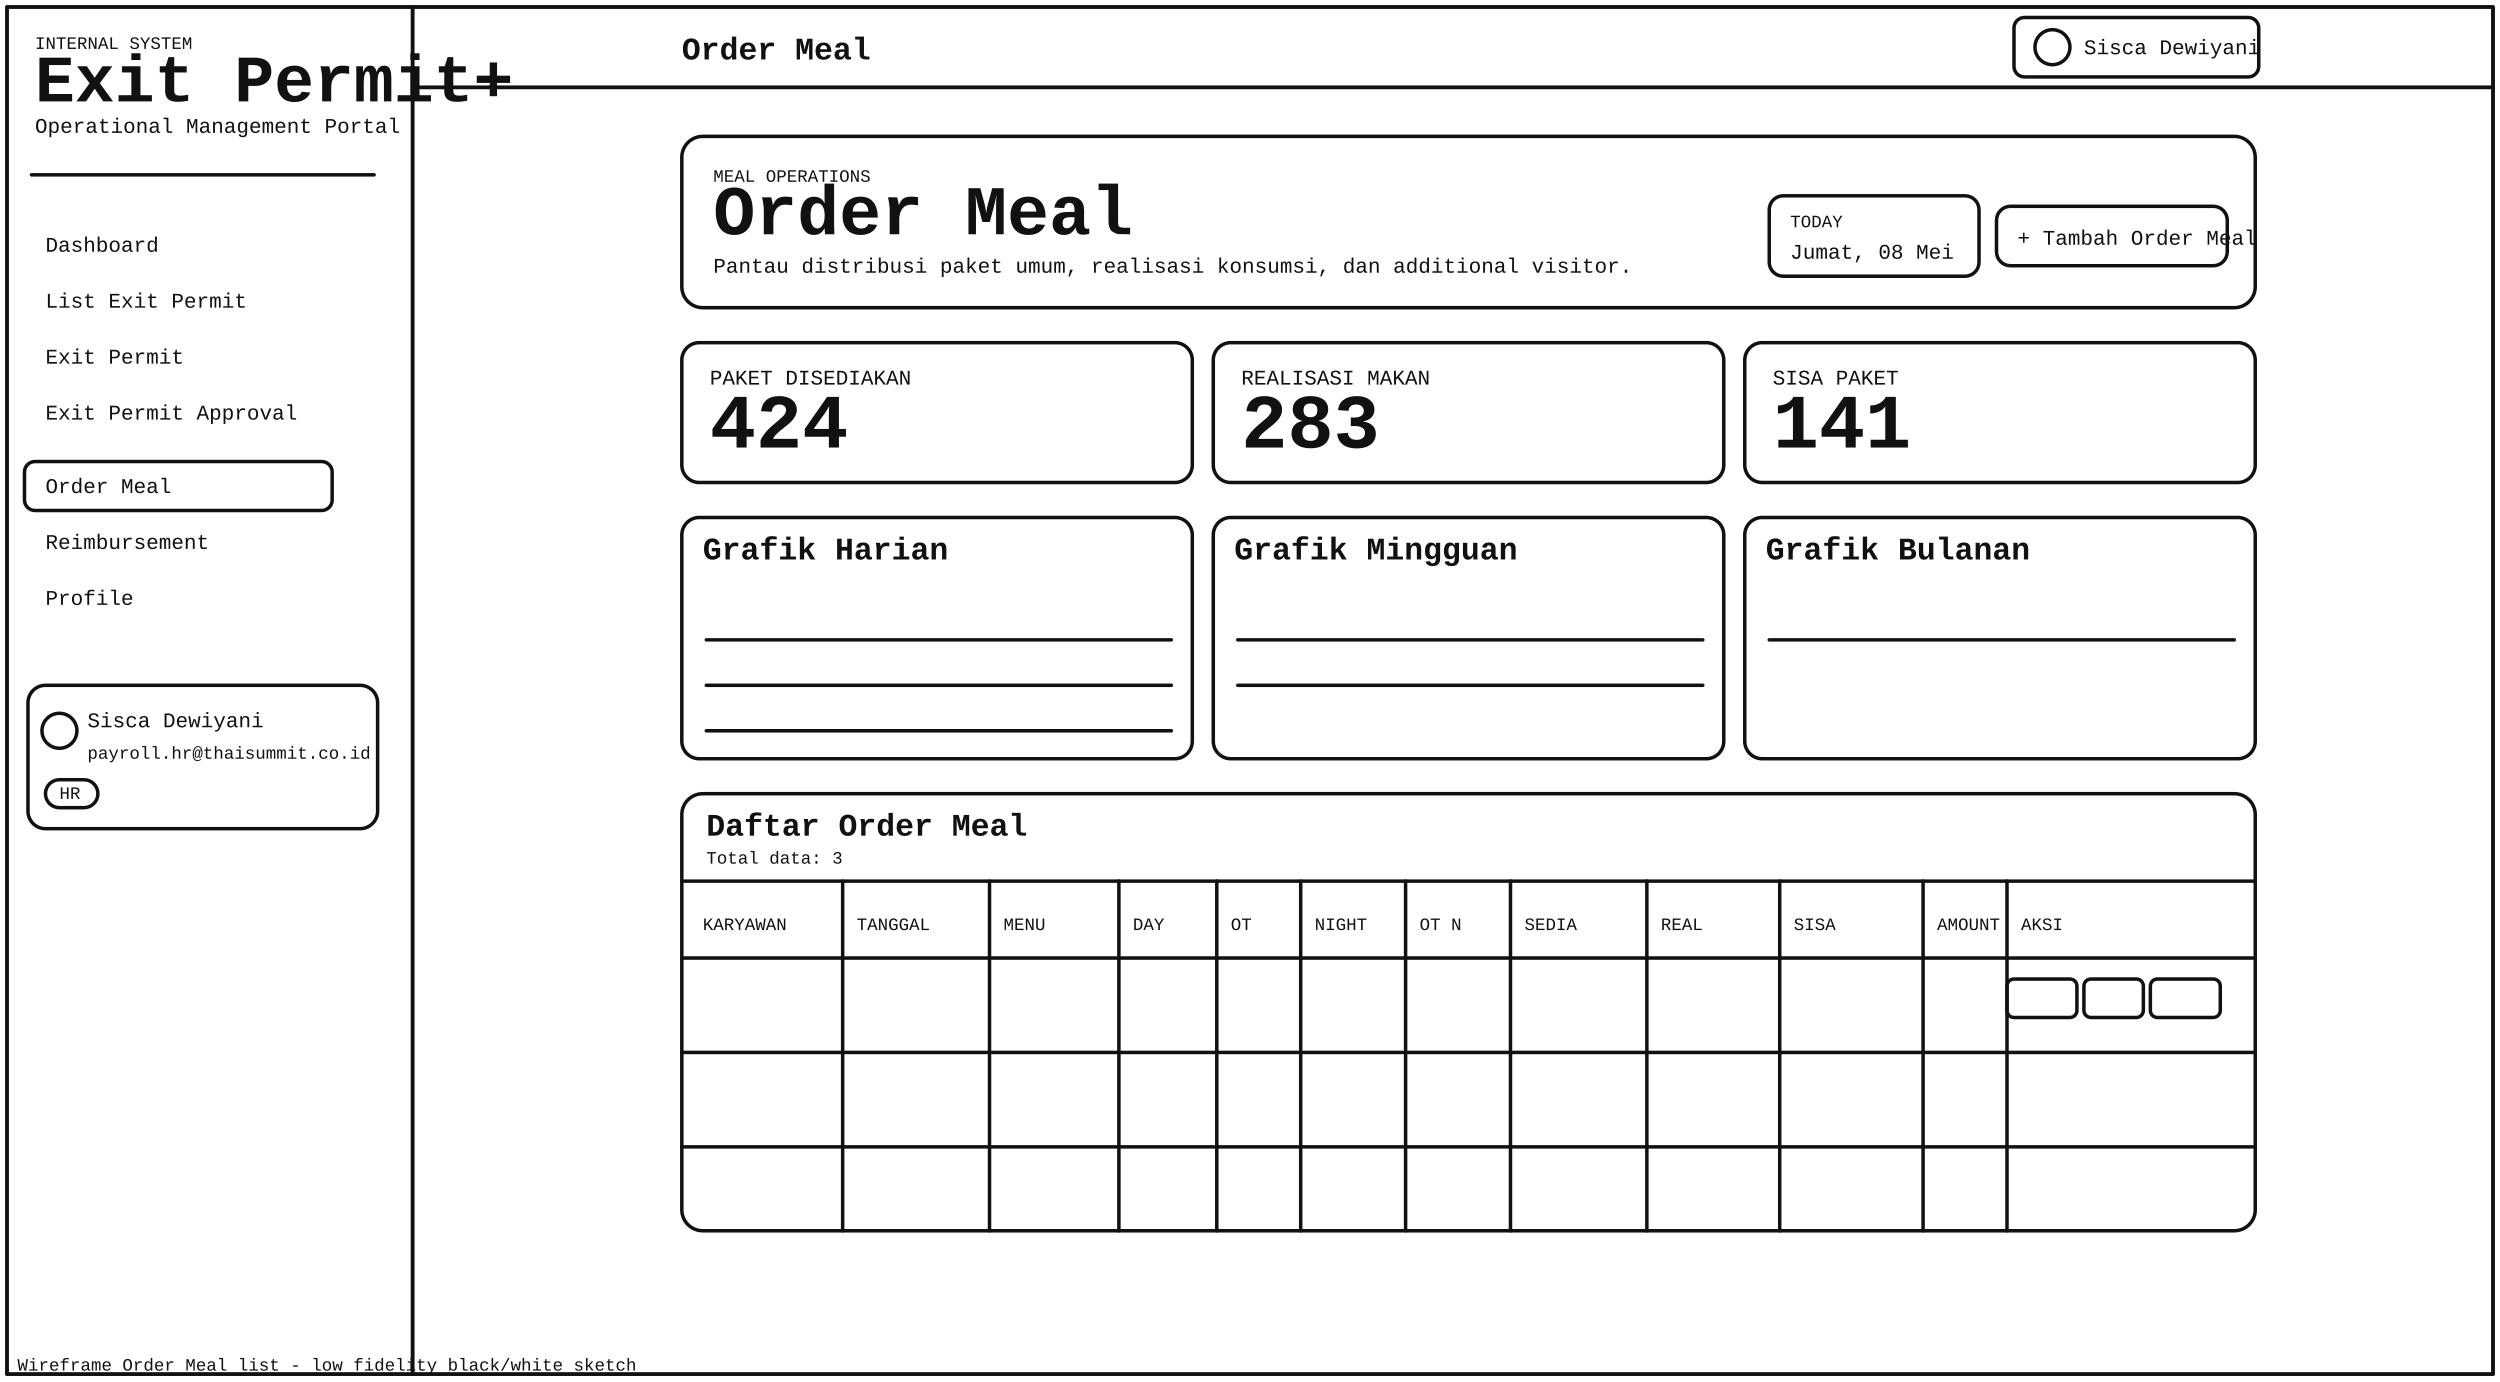
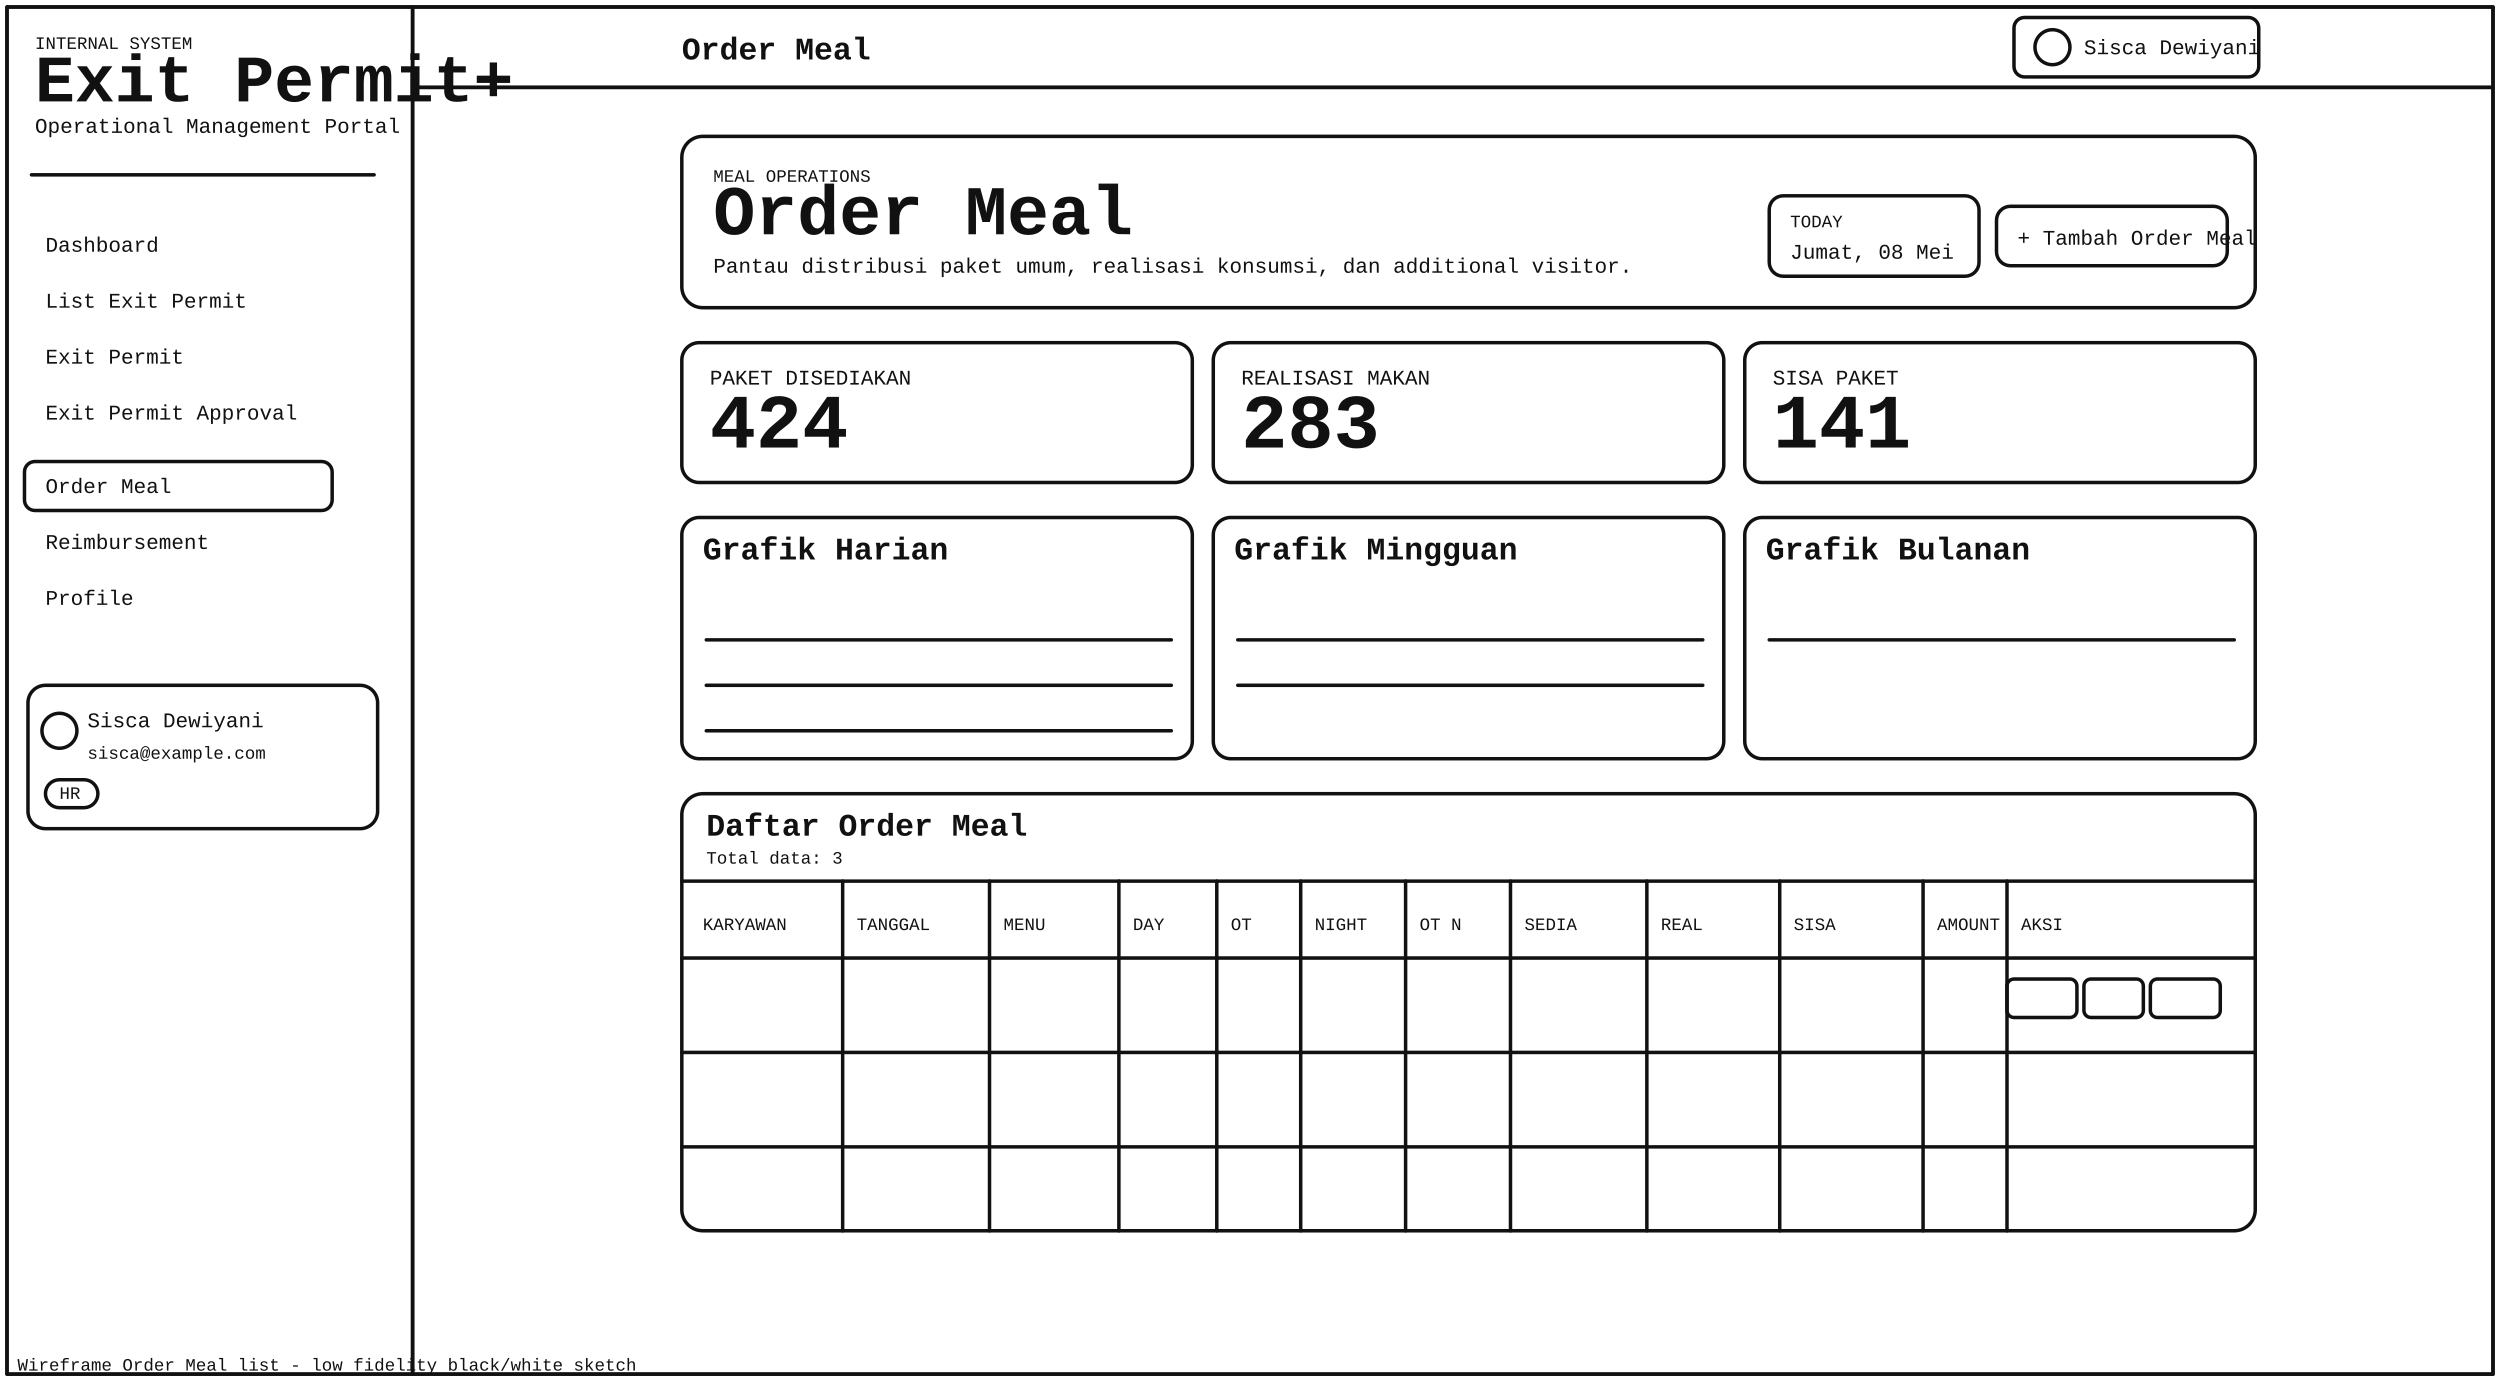
<svg xmlns="http://www.w3.org/2000/svg" width="1430" height="790" viewBox="0 0 1430 790" fill="none">
  <defs>
    <style>
      .l { stroke:#111; stroke-width:2; fill:none; stroke-linecap:round; stroke-linejoin:round; }
      .t { font-family:"Courier New", monospace; font-size:12px; fill:#111; }
      .th { font-family:"Courier New", monospace; font-size:18px; font-weight:700; fill:#111; }
      .ts { font-family:"Courier New", monospace; font-size:10px; fill:#111; }
    </style>
  </defs>
  <rect x="4" y="4" width="1422" height="782" class="l" />
  <rect x="4" y="4" width="232" height="782" class="l" />
  <text x="20" y="28" class="ts">INTERNAL SYSTEM</text>
  <text x="20" y="58" class="th" style="font-size:38px;">Exit Permit+</text>
  <text x="20" y="76" class="t">Operational Management Portal</text>
  <line x1="18" y1="100" x2="214" y2="100" class="l" />
  <text x="26" y="144" class="t">Dashboard</text>
  <text x="26" y="176" class="t">List Exit Permit</text>
  <text x="26" y="208" class="t">Exit Permit</text>
  <text x="26" y="240" class="t">Exit Permit Approval</text>
  <rect x="14" y="264" width="176" height="28" rx="6" class="l" />
  <text x="26" y="282" class="t">Order Meal</text>
  <text x="26" y="314" class="t">Reimbursement</text>
  <text x="26" y="346" class="t">Profile</text>
  <rect x="16" y="392" width="200" height="82" rx="10" class="l" />
  <circle cx="34" cy="418" r="10" class="l" />
  <text x="50" y="416" class="t">Sisca Dewiyani</text>
-   <text x="50" y="434" class="ts">payroll.hr@thaisummit.co.id</text>
+   <text x="50" y="434" class="ts">sisca@example.com</text>
  <rect x="26" y="446" width="30" height="16" rx="8" class="l" />
  <text x="34" y="457" class="ts">HR</text>
  <rect x="236" y="4" width="1190" height="46" class="l" />
  <text x="390" y="34" class="th">Order Meal</text>
  <rect x="1152" y="10" width="140" height="34" rx="6" class="l" />
  <circle cx="1174" cy="27" r="10" class="l" />
  <text x="1192" y="31" class="t">Sisca Dewiyani</text>
  <rect x="236" y="50" width="1190" height="736" class="l" />
  <rect x="390" y="78" width="900" height="98" rx="12" class="l" />
  <text x="408" y="104" class="ts">MEAL OPERATIONS</text>
  <text x="408" y="134" class="th" style="font-size:40px;">Order Meal</text>
  <text x="408" y="156" class="t">Pantau distribusi paket umum, realisasi konsumsi, dan additional visitor.</text>
  <rect x="1012" y="112" width="120" height="46" rx="8" class="l" />
  <text x="1024" y="130" class="ts">TODAY</text>
  <text x="1024" y="148" class="t">Jumat, 08 Mei</text>
  <rect x="1142" y="118" width="132" height="34" rx="8" class="l" />
  <text x="1154" y="140" class="t">+ Tambah Order Meal</text>
  <rect x="390" y="196" width="292" height="80" rx="10" class="l" />
  <rect x="694" y="196" width="292" height="80" rx="10" class="l" />
  <rect x="998" y="196" width="292" height="80" rx="10" class="l" />
  <text x="406" y="220" class="t">PAKET DISEDIAKAN</text>
  <text x="406" y="256" class="th" style="font-size:44px;">424</text>
  <text x="710" y="220" class="t">REALISASI MAKAN</text>
  <text x="710" y="256" class="th" style="font-size:44px;">283</text>
  <text x="1014" y="220" class="t">SISA PAKET</text>
  <text x="1014" y="256" class="th" style="font-size:44px;">141</text>
  <rect x="390" y="296" width="292" height="138" rx="10" class="l" />
  <rect x="694" y="296" width="292" height="138" rx="10" class="l" />
  <rect x="998" y="296" width="292" height="138" rx="10" class="l" />
  <text x="402" y="320" class="th">Grafik Harian</text>
  <text x="706" y="320" class="th">Grafik Mingguan</text>
  <text x="1010" y="320" class="th">Grafik Bulanan</text>
  <line x1="404" y1="366" x2="670" y2="366" class="l" />
  <line x1="404" y1="392" x2="670" y2="392" class="l" />
  <line x1="404" y1="418" x2="670" y2="418" class="l" />
  <line x1="708" y1="366" x2="974" y2="366" class="l" />
  <line x1="708" y1="392" x2="974" y2="392" class="l" />
  <line x1="1012" y1="366" x2="1278" y2="366" class="l" />
  <rect x="390" y="454" width="900" height="250" rx="12" class="l" />
  <text x="404" y="478" class="th">Daftar Order Meal</text>
  <text x="404" y="494" class="ts">Total data: 3</text>
  <line x1="390" y1="504" x2="1290" y2="504" class="l" />
  <line x1="390" y1="548" x2="1290" y2="548" class="l" />
  <line x1="390" y1="602" x2="1290" y2="602" class="l" />
  <line x1="390" y1="656" x2="1290" y2="656" class="l" />
  <line x1="482" y1="504" x2="482" y2="704" class="l" />
  <line x1="566" y1="504" x2="566" y2="704" class="l" />
  <line x1="640" y1="504" x2="640" y2="704" class="l" />
  <line x1="696" y1="504" x2="696" y2="704" class="l" />
  <line x1="744" y1="504" x2="744" y2="704" class="l" />
  <line x1="804" y1="504" x2="804" y2="704" class="l" />
  <line x1="864" y1="504" x2="864" y2="704" class="l" />
  <line x1="942" y1="504" x2="942" y2="704" class="l" />
  <line x1="1018" y1="504" x2="1018" y2="704" class="l" />
  <line x1="1100" y1="504" x2="1100" y2="704" class="l" />
  <line x1="1148" y1="504" x2="1148" y2="704" class="l" />
  <text x="402" y="532" class="ts">KARYAWAN</text>
  <text x="490" y="532" class="ts">TANGGAL</text>
  <text x="574" y="532" class="ts">MENU</text>
  <text x="648" y="532" class="ts">DAY</text>
  <text x="704" y="532" class="ts">OT</text>
  <text x="752" y="532" class="ts">NIGHT</text>
  <text x="812" y="532" class="ts">OT N</text>
  <text x="872" y="532" class="ts">SEDIA</text>
  <text x="950" y="532" class="ts">REAL</text>
  <text x="1026" y="532" class="ts">SISA</text>
  <text x="1108" y="532" class="ts">AMOUNT</text>
  <text x="1156" y="532" class="ts">AKSI</text>
  <rect x="1148" y="560" width="40" height="22" rx="4" class="l" />
  <rect x="1192" y="560" width="34" height="22" rx="4" class="l" />
  <rect x="1230" y="560" width="40" height="22" rx="4" class="l" />
  <text x="10" y="784" class="ts">Wireframe Order Meal list - low fidelity black/white sketch</text>
</svg>
